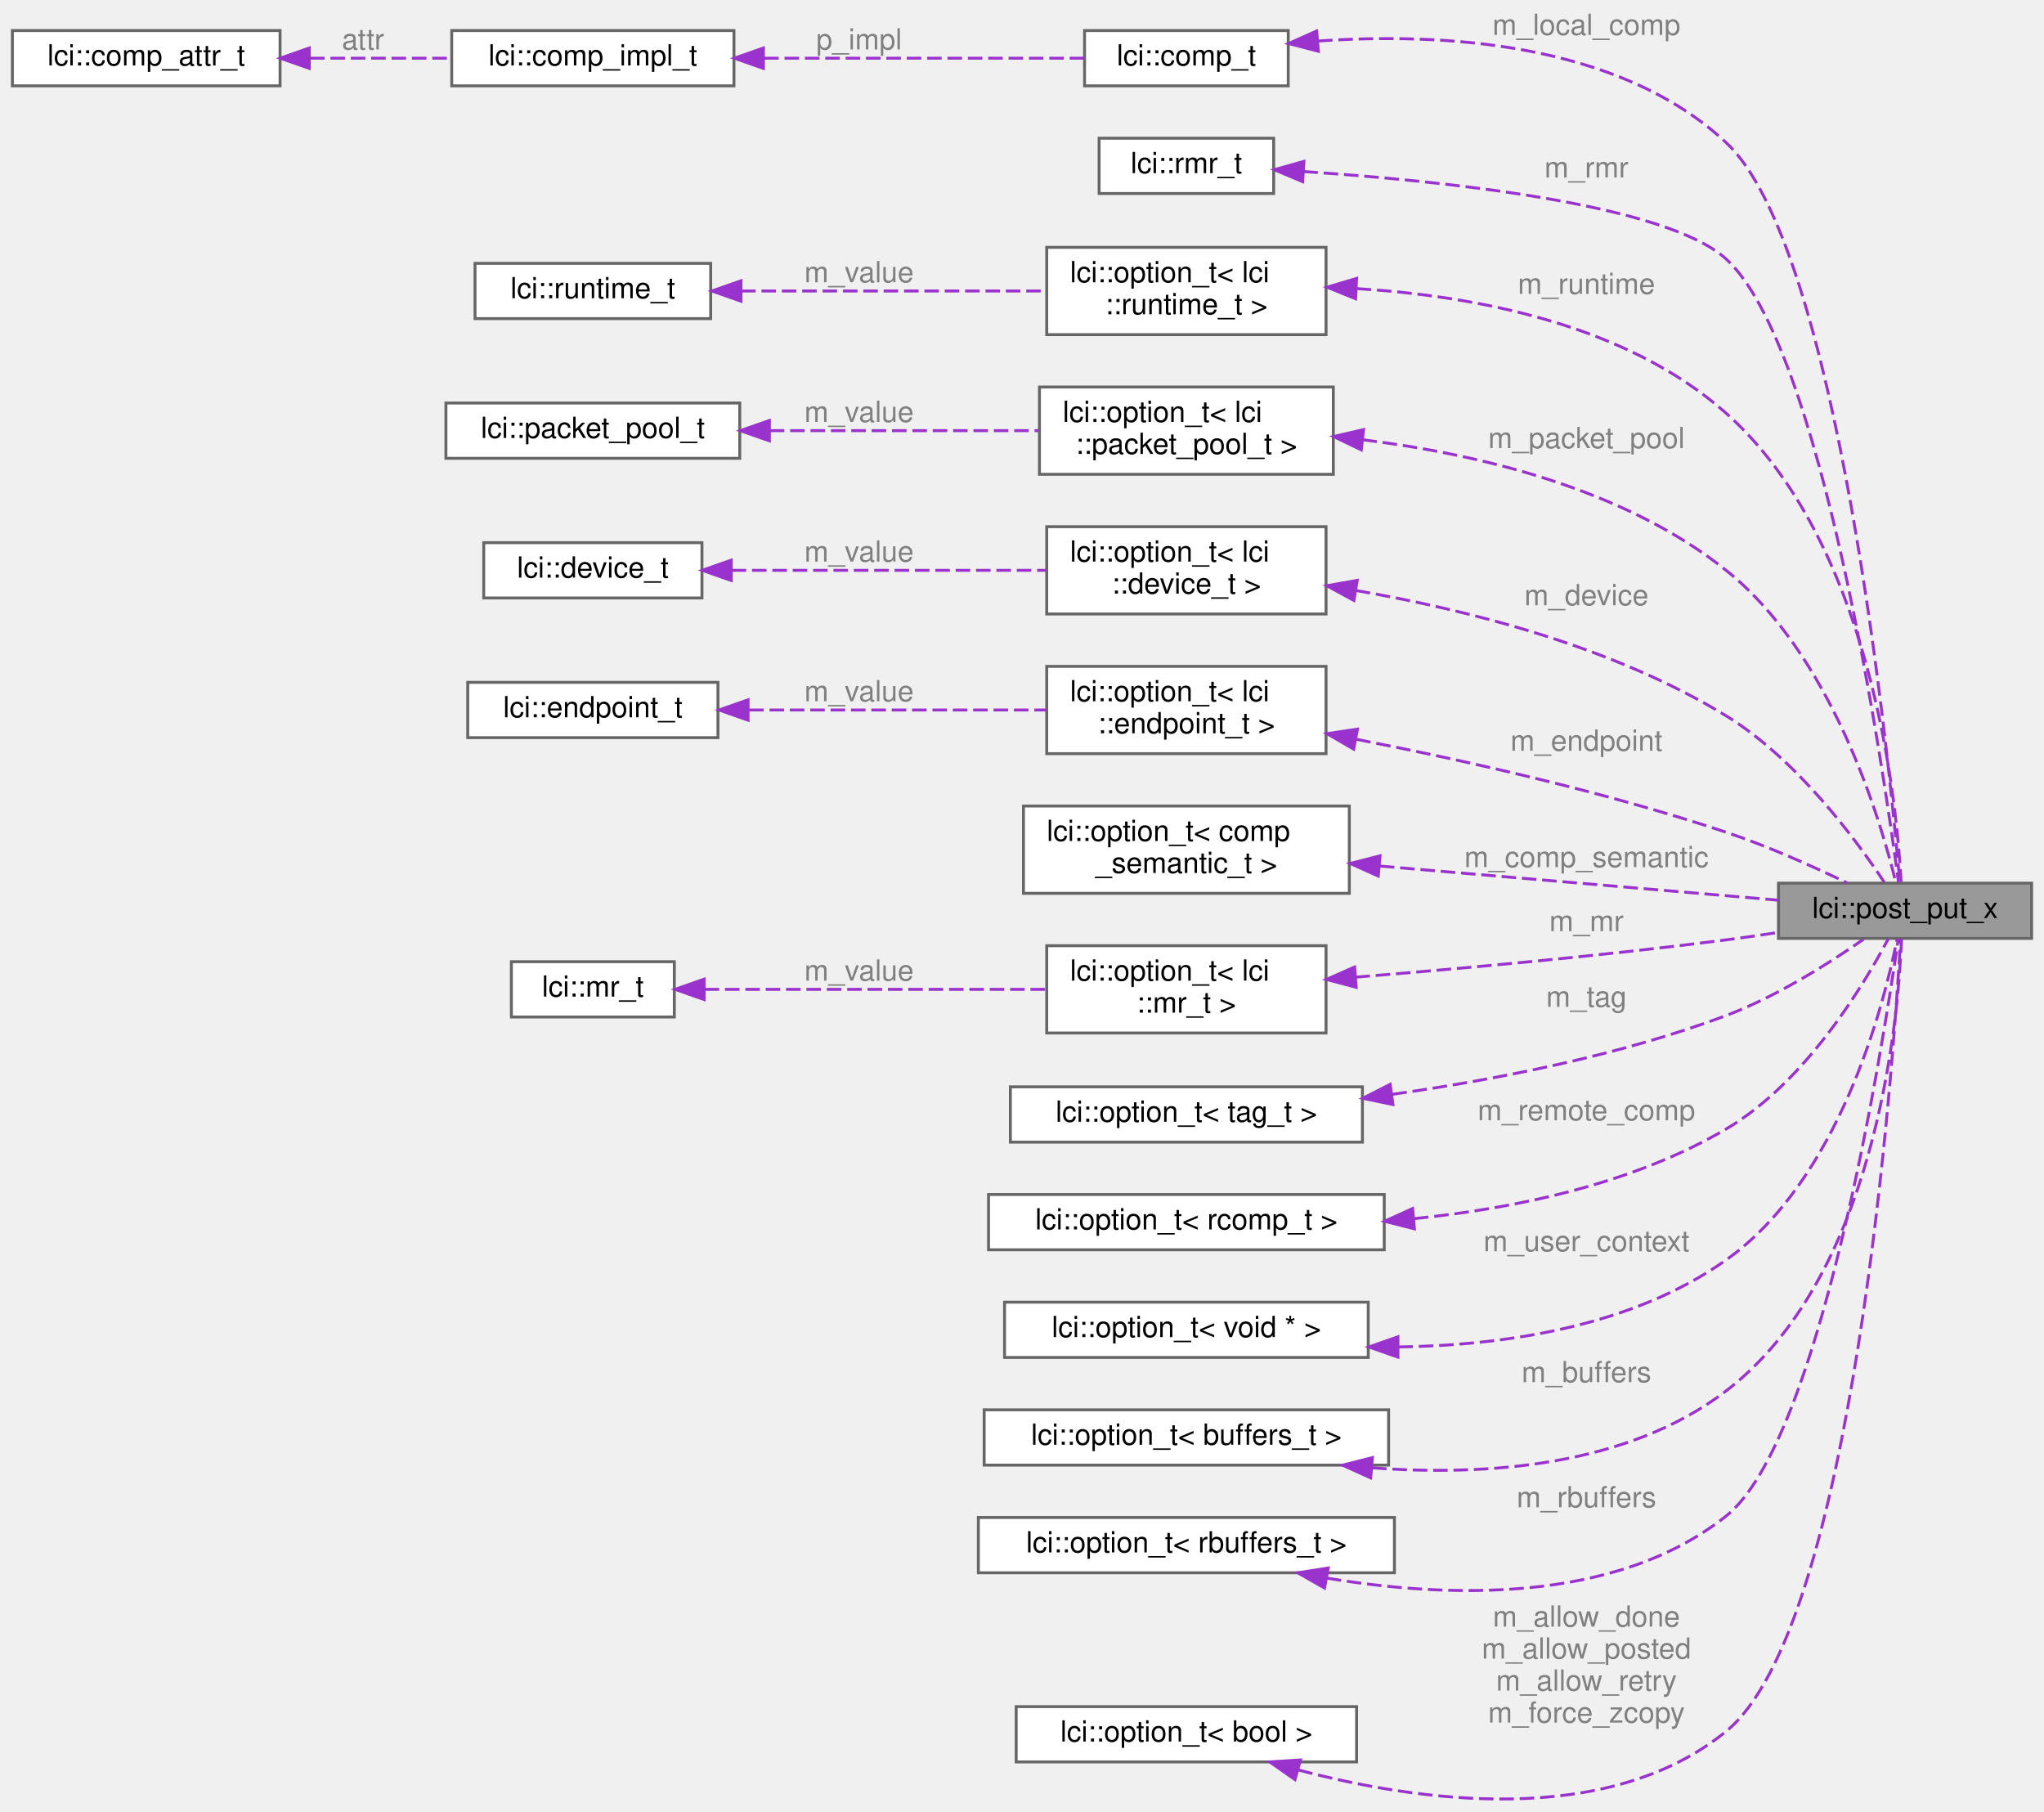
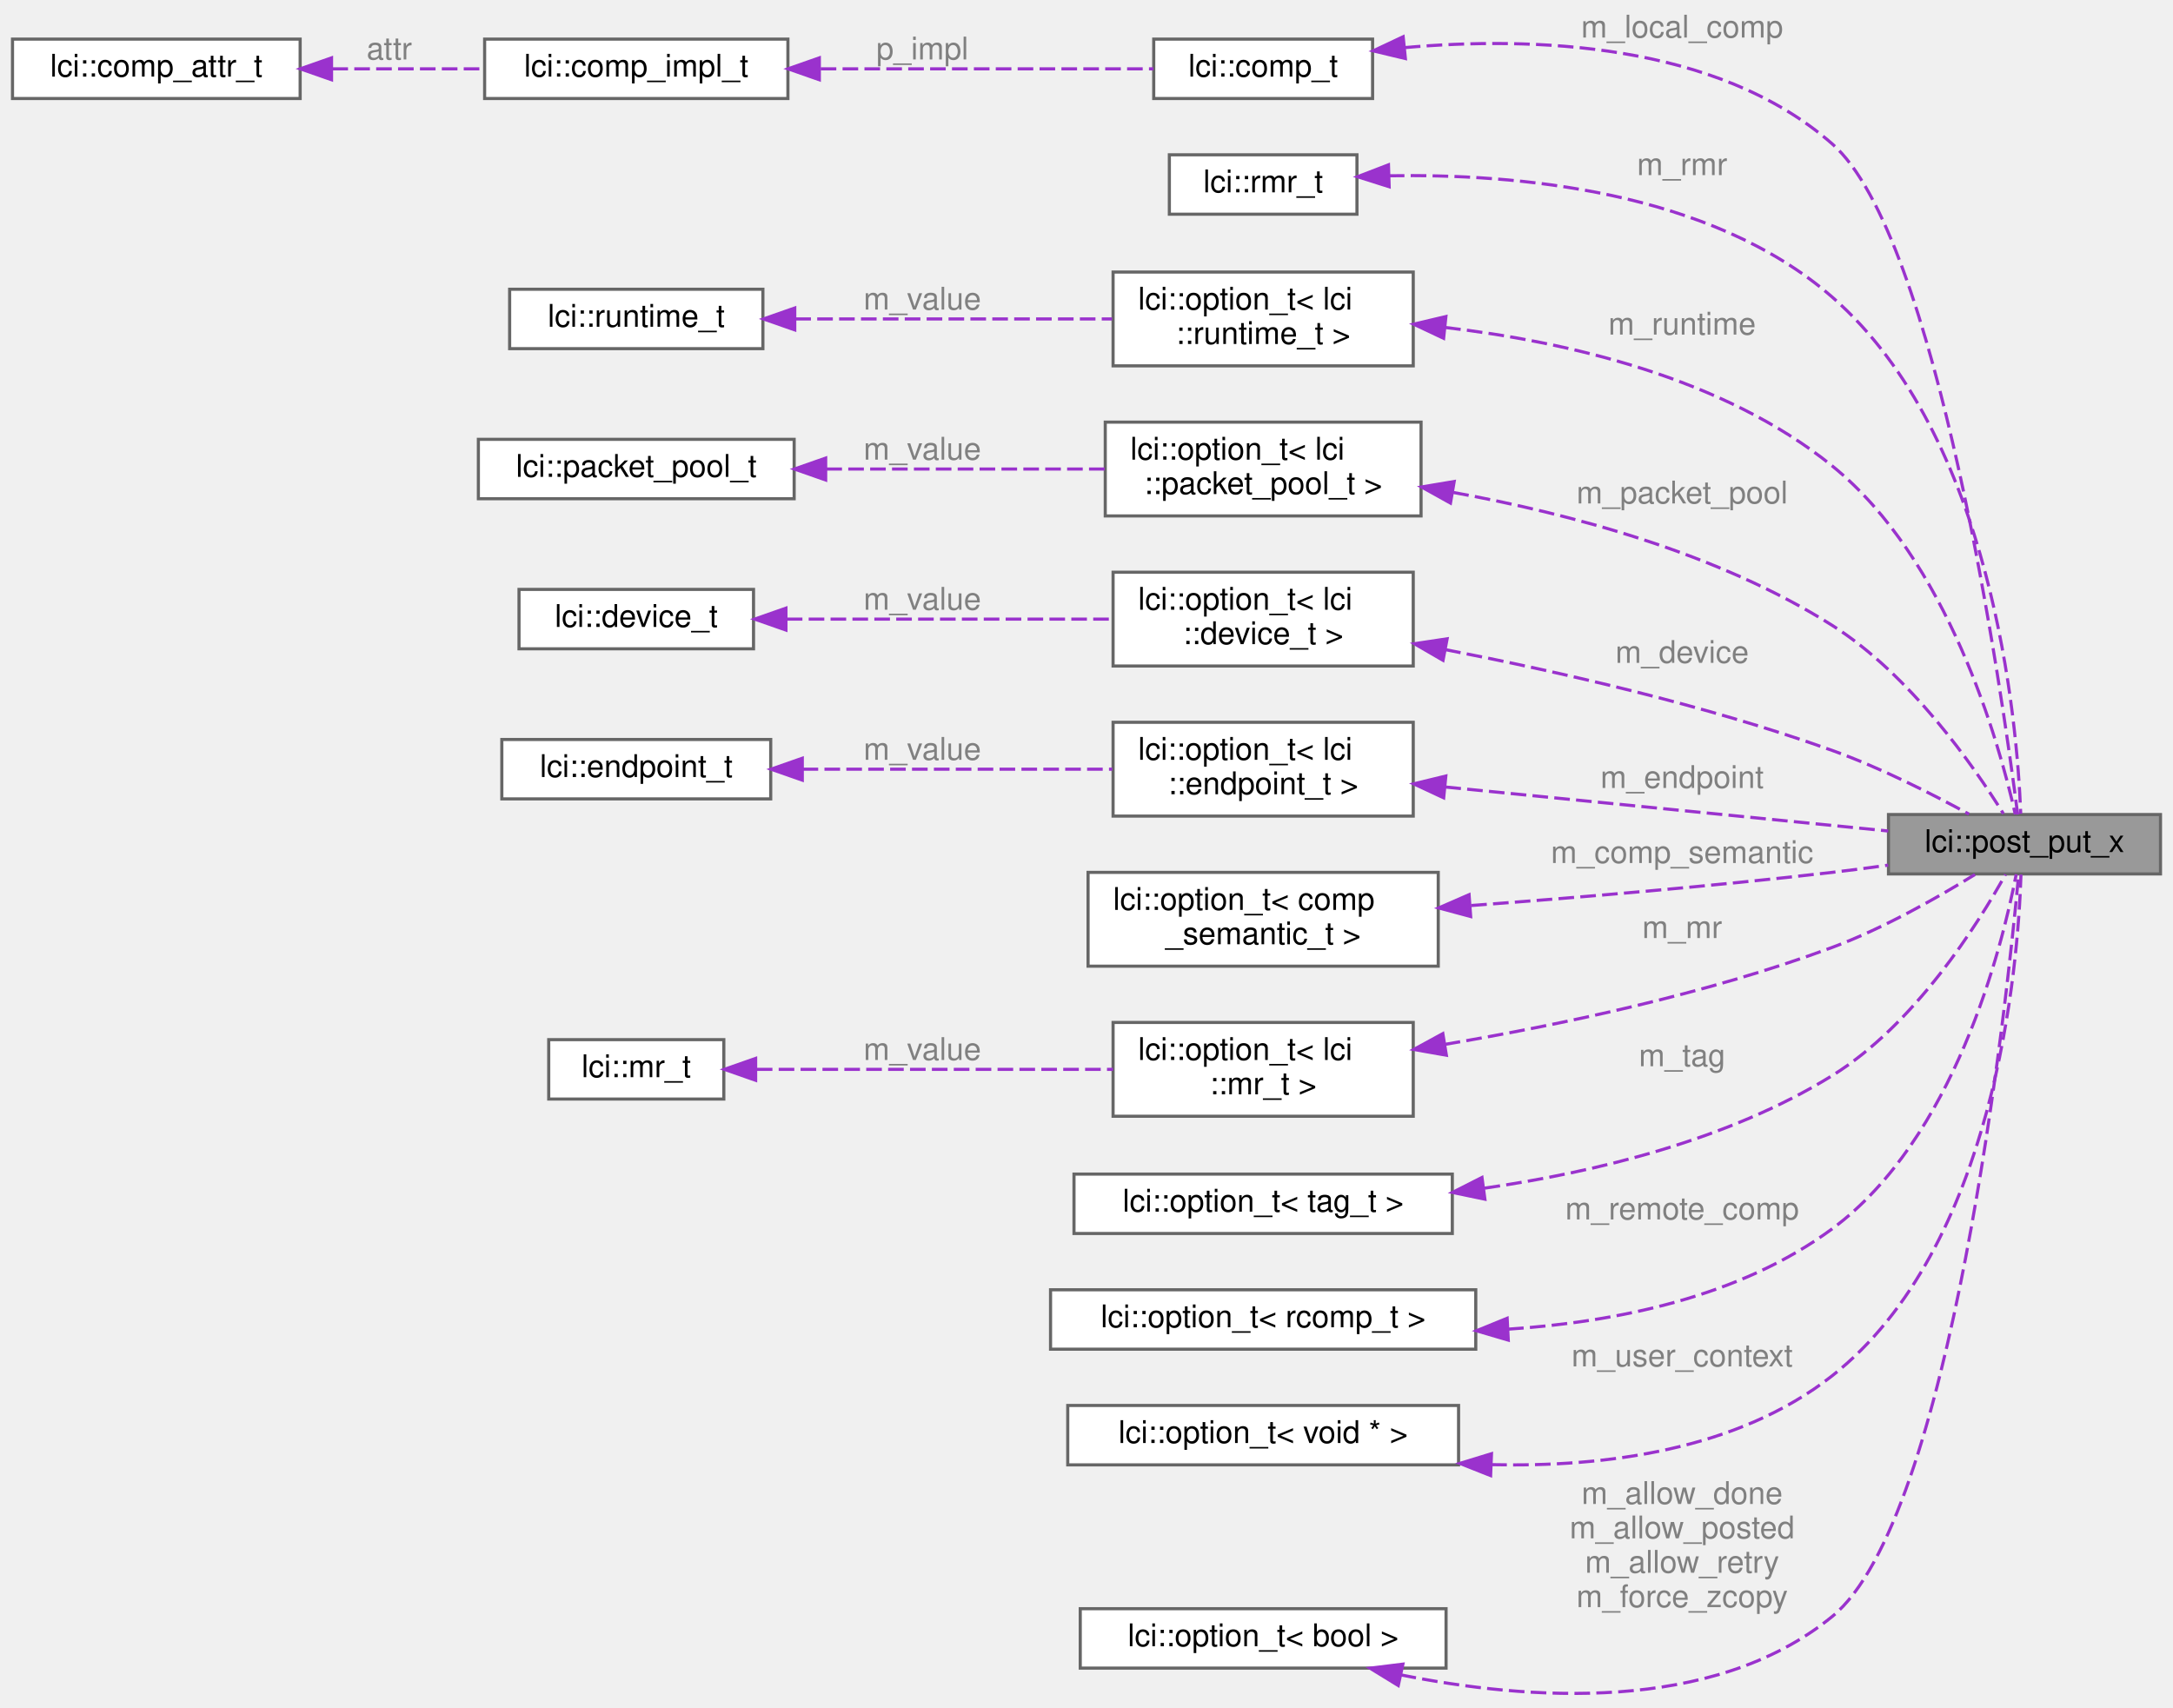
- <svg xmlns="http://www.w3.org/2000/svg" xmlns:xlink="http://www.w3.org/1999/xlink" width="702pt" height="622pt" viewBox="0.00 0.00 702.00 622.46">
-   <g id="graph0" class="graph" transform="scale(1 1) rotate(0) translate(4 618.46)">
+ <svg xmlns="http://www.w3.org/2000/svg" xmlns:xlink="http://www.w3.org/1999/xlink" width="695pt" height="546pt" viewBox="0.00 0.00 695.00 545.98">
+   <g id="graph0" class="graph" transform="scale(1 1) rotate(0) translate(4 541.98)">
    <g id="Node000001" class="node">
      <g id="a_Node000001">
        <a xlink:title="The actual implementation for post_put.">
-           <polygon fill="#999999" stroke="#666666" points="694,-314.96 607,-314.96 607,-295.96 694,-295.96 694,-314.96" />
-           <text text-anchor="middle" x="650.5" y="-302.96" font-family="Helvetica,sans-Serif" font-size="10.00">lci::post_put_x</text>
+           <polygon fill="#999999" stroke="#666666" points="687,-281.48 600,-281.48 600,-262.48 687,-262.48 687,-281.48" />
+           <text text-anchor="middle" x="643.5" y="-269.48" font-family="Helvetica,sans-Serif" font-size="10.00">lci::post_put_x</text>
        </a>
      </g>
    </g>
    <g id="Node000002" class="node">
      <g id="a_Node000002">
        <a xlink:href="../../d1/da7/classlci_1_1comp__t.html" target="_top" xlink:title="The actual implementation for RESOURCE comp.">
-           <polygon fill="white" stroke="#666666" points="438.5,-607.96 368.5,-607.96 368.5,-588.96 438.5,-588.96 438.5,-607.96" />
-           <text text-anchor="middle" x="403.5" y="-595.96" font-family="Helvetica,sans-Serif" font-size="10.00">lci::comp_t</text>
+           <polygon fill="white" stroke="#666666" points="435,-529.48 365,-529.48 365,-510.48 435,-510.48 435,-529.48" />
+           <text text-anchor="middle" x="400" y="-517.48" font-family="Helvetica,sans-Serif" font-size="10.00">lci::comp_t</text>
        </a>
      </g>
    </g>
    <g id="edge1_Node000001_Node000002" class="edge">
      <g id="a_edge1_Node000001_Node000002">
        <a xlink:title=" ">
-           <path fill="none" stroke="#9a32cd" stroke-dasharray="5,2" d="M448.73,-604.35C490.32,-607.25 551.63,-604.33 589,-569.46 627.51,-533.53 644.95,-358.35 648.71,-315.12" />
-           <polygon fill="#9a32cd" stroke="#9a32cd" points="448.86,-600.85 438.6,-603.5 448.28,-607.82 448.86,-600.85" />
-         </a>
-       </g>
-       <text text-anchor="middle" x="541" y="-606.46" font-family="Helvetica,sans-Serif" font-size="10.00" fill="grey"> m_local_comp</text>
+           <path fill="none" stroke="#9a32cd" stroke-dasharray="5,2" d="M445.31,-526.77C485.78,-530.34 544.82,-528.55 582,-495.98 615.56,-466.58 636.34,-320.36 641.33,-281.48" />
+           <polygon fill="#9a32cd" stroke="#9a32cd" points="445.49,-523.27 435.19,-525.73 444.78,-530.24 445.49,-523.27" />
+         </a>
+       </g>
+       <text text-anchor="middle" x="534" y="-529.98" font-family="Helvetica,sans-Serif" font-size="10.00" fill="grey"> m_local_comp</text>
    </g>
    <g id="Node000003" class="node">
      <g id="a_Node000003">
        <a xlink:href="../../d9/d97/classlci_1_1comp__impl__t.html" target="_top" xlink:title="Completion object implementation base type.">
-           <polygon fill="white" stroke="#666666" points="248,-607.96 151,-607.96 151,-588.96 248,-588.96 248,-607.96" />
-           <text text-anchor="middle" x="199.5" y="-595.96" font-family="Helvetica,sans-Serif" font-size="10.00">lci::comp_impl_t</text>
+           <polygon fill="white" stroke="#666666" points="248,-529.48 151,-529.48 151,-510.48 248,-510.48 248,-529.48" />
+           <text text-anchor="middle" x="199.5" y="-517.48" font-family="Helvetica,sans-Serif" font-size="10.00">lci::comp_impl_t</text>
        </a>
      </g>
    </g>
    <g id="edge2_Node000002_Node000003" class="edge">
      <g id="a_edge2_Node000002_Node000003">
        <a xlink:title=" ">
-           <path fill="none" stroke="#9a32cd" stroke-dasharray="5,2" d="M258.38,-598.46C294,-598.46 338.43,-598.46 368.47,-598.46" />
-           <polygon fill="#9a32cd" stroke="#9a32cd" points="258.12,-594.96 248.12,-598.46 258.12,-601.96 258.12,-594.96" />
-         </a>
-       </g>
-       <text text-anchor="middle" x="291" y="-601.46" font-family="Helvetica,sans-Serif" font-size="10.00" fill="grey"> p_impl</text>
+           <path fill="none" stroke="#9a32cd" stroke-dasharray="5,2" d="M258.48,-519.98C293.03,-519.98 335.7,-519.98 364.89,-519.98" />
+           <polygon fill="#9a32cd" stroke="#9a32cd" points="258.05,-516.48 248.05,-519.98 258.05,-523.48 258.05,-516.48" />
+         </a>
+       </g>
+       <text text-anchor="middle" x="291" y="-522.98" font-family="Helvetica,sans-Serif" font-size="10.00" fill="grey"> p_impl</text>
    </g>
    <g id="Node000004" class="node">
      <g id="a_Node000004">
        <a xlink:href="../../dc/da6/structlci_1_1comp__attr__t.html" target="_top" xlink:title=" ">
-           <polygon fill="white" stroke="#666666" points="92,-607.96 0,-607.96 0,-588.96 92,-588.96 92,-607.96" />
-           <text text-anchor="middle" x="46" y="-595.96" font-family="Helvetica,sans-Serif" font-size="10.00">lci::comp_attr_t</text>
+           <polygon fill="white" stroke="#666666" points="92,-529.48 0,-529.48 0,-510.48 92,-510.48 92,-529.48" />
+           <text text-anchor="middle" x="46" y="-517.48" font-family="Helvetica,sans-Serif" font-size="10.00">lci::comp_attr_t</text>
        </a>
      </g>
    </g>
    <g id="edge3_Node000003_Node000004" class="edge">
      <g id="a_edge3_Node000003_Node000004">
        <a xlink:title=" ">
-           <path fill="none" stroke="#9a32cd" stroke-dasharray="5,2" d="M102.31,-598.46C118.28,-598.46 135.55,-598.46 151,-598.46" />
-           <polygon fill="#9a32cd" stroke="#9a32cd" points="102.04,-594.96 92.04,-598.46 102.04,-601.96 102.04,-594.96" />
-         </a>
-       </g>
-       <text text-anchor="middle" x="120.5" y="-601.46" font-family="Helvetica,sans-Serif" font-size="10.00" fill="grey"> attr</text>
+           <path fill="none" stroke="#9a32cd" stroke-dasharray="5,2" d="M102.31,-519.98C118.28,-519.98 135.55,-519.98 151,-519.98" />
+           <polygon fill="#9a32cd" stroke="#9a32cd" points="102.04,-516.48 92.04,-519.98 102.04,-523.48 102.04,-516.48" />
+         </a>
+       </g>
+       <text text-anchor="middle" x="120.5" y="-522.98" font-family="Helvetica,sans-Serif" font-size="10.00" fill="grey"> attr</text>
    </g>
    <g id="Node000005" class="node">
      <g id="a_Node000005">
        <a xlink:href="../../da/d8d/structlci_1_1rmr__t.html" target="_top" xlink:title="The type of remote memory region.">
-           <polygon fill="white" stroke="#666666" points="433.5,-570.96 373.5,-570.96 373.5,-551.96 433.5,-551.96 433.5,-570.96" />
-           <text text-anchor="middle" x="403.5" y="-558.96" font-family="Helvetica,sans-Serif" font-size="10.00">lci::rmr_t</text>
+           <polygon fill="white" stroke="#666666" points="430,-492.48 370,-492.48 370,-473.48 430,-473.48 430,-492.48" />
+           <text text-anchor="middle" x="400" y="-480.48" font-family="Helvetica,sans-Serif" font-size="10.00">lci::rmr_t</text>
        </a>
      </g>
    </g>
    <g id="edge4_Node000001_Node000005" class="edge">
      <g id="a_edge4_Node000001_Node000005">
        <a xlink:title=" ">
-           <path fill="none" stroke="#9a32cd" stroke-dasharray="5,2" d="M443.7,-559.51C491.43,-556.34 568.24,-548.39 589,-529.46 621.89,-499.46 643.08,-354.32 648.26,-315.19" />
-           <polygon fill="#9a32cd" stroke="#9a32cd" points="443.46,-556.02 433.7,-560.14 443.9,-563.01 443.46,-556.02" />
-         </a>
-       </g>
-       <text text-anchor="middle" x="541" y="-557.46" font-family="Helvetica,sans-Serif" font-size="10.00" fill="grey"> m_rmr</text>
+           <path fill="none" stroke="#9a32cd" stroke-dasharray="5,2" d="M440.19,-485.77C480.51,-486.47 542.79,-481.17 582,-446.98 633.36,-402.19 641.15,-311.57 642.3,-281.74" />
+           <polygon fill="#9a32cd" stroke="#9a32cd" points="440.3,-482.27 430.19,-485.47 440.08,-489.27 440.3,-482.27" />
+         </a>
+       </g>
+       <text text-anchor="middle" x="534" y="-485.98" font-family="Helvetica,sans-Serif" font-size="10.00" fill="grey"> m_rmr</text>
    </g>
    <g id="Node000006" class="node">
      <g id="a_Node000006">
        <a xlink:href="../../db/d20/structlci_1_1option__t.html" target="_top" xlink:title=" ">
-           <polygon fill="white" stroke="#666666" points="451.5,-533.46 355.5,-533.46 355.5,-503.46 451.5,-503.46 451.5,-533.46" />
-           <text text-anchor="start" x="363.5" y="-521.46" font-family="Helvetica,sans-Serif" font-size="10.00">lci::option_t&lt; lci</text>
-           <text text-anchor="middle" x="403.5" y="-510.46" font-family="Helvetica,sans-Serif" font-size="10.00">::runtime_t &gt;</text>
+           <polygon fill="white" stroke="#666666" points="448,-454.98 352,-454.98 352,-424.98 448,-424.98 448,-454.98" />
+           <text text-anchor="start" x="360" y="-442.98" font-family="Helvetica,sans-Serif" font-size="10.00">lci::option_t&lt; lci</text>
+           <text text-anchor="middle" x="400" y="-431.98" font-family="Helvetica,sans-Serif" font-size="10.00">::runtime_t &gt;</text>
        </a>
      </g>
    </g>
    <g id="edge5_Node000001_Node000006" class="edge">
      <g id="a_edge5_Node000001_Node000006">
        <a xlink:title=" ">
-           <path fill="none" stroke="#9a32cd" stroke-dasharray="5,2" d="M462.01,-519.28C502.13,-516.83 554.46,-507.2 589,-476.46 638.63,-432.28 647.55,-344.76 649.15,-315.36" />
-           <polygon fill="#9a32cd" stroke="#9a32cd" points="461.66,-515.79 451.83,-519.76 461.99,-522.78 461.66,-515.79" />
-         </a>
-       </g>
-       <text text-anchor="middle" x="541" y="-517.46" font-family="Helvetica,sans-Serif" font-size="10.00" fill="grey"> m_runtime</text>
+           <path fill="none" stroke="#9a32cd" stroke-dasharray="5,2" d="M458.21,-437.26C496.86,-432.73 547.02,-421.29 582,-392.98 619.05,-362.98 635.39,-304.47 640.56,-281.53" />
+           <polygon fill="#9a32cd" stroke="#9a32cd" points="457.72,-433.79 448.14,-438.31 458.45,-440.75 457.72,-433.79" />
+         </a>
+       </g>
+       <text text-anchor="middle" x="534" y="-434.98" font-family="Helvetica,sans-Serif" font-size="10.00" fill="grey"> m_runtime</text>
    </g>
    <g id="Node000007" class="node">
      <g id="a_Node000007">
        <a xlink:href="../../dc/d5c/classlci_1_1runtime__t.html" target="_top" xlink:title="The actual implementation for RESOURCE runtime.">
-           <polygon fill="white" stroke="#666666" points="240,-527.96 159,-527.96 159,-508.96 240,-508.96 240,-527.96" />
-           <text text-anchor="middle" x="199.5" y="-515.96" font-family="Helvetica,sans-Serif" font-size="10.00">lci::runtime_t</text>
+           <polygon fill="white" stroke="#666666" points="240,-449.48 159,-449.48 159,-430.48 240,-430.48 240,-449.48" />
+           <text text-anchor="middle" x="199.5" y="-437.48" font-family="Helvetica,sans-Serif" font-size="10.00">lci::runtime_t</text>
        </a>
      </g>
    </g>
    <g id="edge6_Node000006_Node000007" class="edge">
      <g id="a_edge6_Node000006_Node000007">
        <a xlink:title=" ">
-           <path fill="none" stroke="#9a32cd" stroke-dasharray="5,2" d="M250.45,-518.46C282.46,-518.46 323.75,-518.46 355.22,-518.46" />
-           <polygon fill="#9a32cd" stroke="#9a32cd" points="250.41,-514.96 240.41,-518.46 250.41,-521.96 250.41,-514.96" />
-         </a>
-       </g>
-       <text text-anchor="middle" x="291" y="-521.46" font-family="Helvetica,sans-Serif" font-size="10.00" fill="grey"> m_value</text>
+           <path fill="none" stroke="#9a32cd" stroke-dasharray="5,2" d="M250.37,-439.98C281.42,-439.98 321.13,-439.98 351.69,-439.98" />
+           <polygon fill="#9a32cd" stroke="#9a32cd" points="250.19,-436.48 240.19,-439.98 250.19,-443.48 250.19,-436.48" />
+         </a>
+       </g>
+       <text text-anchor="middle" x="291" y="-442.98" font-family="Helvetica,sans-Serif" font-size="10.00" fill="grey"> m_value</text>
    </g>
    <g id="Node000008" class="node">
      <g id="a_Node000008">
        <a xlink:href="../../db/d20/structlci_1_1option__t.html" target="_top" xlink:title=" ">
-           <polygon fill="white" stroke="#666666" points="454,-485.46 353,-485.46 353,-455.46 454,-455.46 454,-485.46" />
-           <text text-anchor="start" x="361" y="-473.46" font-family="Helvetica,sans-Serif" font-size="10.00">lci::option_t&lt; lci</text>
-           <text text-anchor="middle" x="403.5" y="-462.46" font-family="Helvetica,sans-Serif" font-size="10.00">::packet_pool_t &gt;</text>
+           <polygon fill="white" stroke="#666666" points="450.5,-406.98 349.5,-406.98 349.5,-376.98 450.5,-376.98 450.5,-406.98" />
+           <text text-anchor="start" x="357.5" y="-394.98" font-family="Helvetica,sans-Serif" font-size="10.00">lci::option_t&lt; lci</text>
+           <text text-anchor="middle" x="400" y="-383.98" font-family="Helvetica,sans-Serif" font-size="10.00">::packet_pool_t &gt;</text>
        </a>
      </g>
    </g>
    <g id="edge7_Node000001_Node000008" class="edge">
      <g id="a_edge7_Node000001_Node000008">
        <a xlink:title=" ">
-           <path fill="none" stroke="#9a32cd" stroke-dasharray="5,2" d="M464.01,-467.34C503.17,-462.53 553.56,-450.77 589,-422.46 625.09,-393.63 641.89,-337.45 647.38,-315.03" />
-           <polygon fill="#9a32cd" stroke="#9a32cd" points="463.61,-463.86 454.06,-468.44 464.38,-470.82 463.61,-463.86" />
-         </a>
-       </g>
-       <text text-anchor="middle" x="541" y="-464.46" font-family="Helvetica,sans-Serif" font-size="10.00" fill="grey"> m_packet_pool</text>
+           <path fill="none" stroke="#9a32cd" stroke-dasharray="5,2" d="M460.82,-384.49C497.93,-377.74 545.35,-365.15 582,-341.98 606.98,-326.18 627.31,-296.93 636.76,-281.73" />
+           <polygon fill="#9a32cd" stroke="#9a32cd" points="459.91,-381.09 450.65,-386.24 461.1,-387.99 459.91,-381.09" />
+         </a>
+       </g>
+       <text text-anchor="middle" x="534" y="-380.98" font-family="Helvetica,sans-Serif" font-size="10.00" fill="grey"> m_packet_pool</text>
    </g>
    <g id="Node000009" class="node">
      <g id="a_Node000009">
        <a xlink:href="../../db/dec/classlci_1_1packet__pool__t.html" target="_top" xlink:title="The actual implementation for RESOURCE packet_pool.">
-           <polygon fill="white" stroke="#666666" points="250,-479.96 149,-479.96 149,-460.96 250,-460.96 250,-479.96" />
-           <text text-anchor="middle" x="199.5" y="-467.96" font-family="Helvetica,sans-Serif" font-size="10.00">lci::packet_pool_t</text>
+           <polygon fill="white" stroke="#666666" points="250,-401.48 149,-401.48 149,-382.48 250,-382.48 250,-401.48" />
+           <text text-anchor="middle" x="199.5" y="-389.48" font-family="Helvetica,sans-Serif" font-size="10.00">lci::packet_pool_t</text>
        </a>
      </g>
    </g>
    <g id="edge8_Node000008_Node000009" class="edge">
      <g id="a_edge8_Node000008_Node000009">
        <a xlink:title=" ">
-           <path fill="none" stroke="#9a32cd" stroke-dasharray="5,2" d="M260.32,-470.46C289.72,-470.46 324.74,-470.46 352.67,-470.46" />
-           <polygon fill="#9a32cd" stroke="#9a32cd" points="260.17,-466.96 250.17,-470.46 260.17,-473.96 260.17,-466.96" />
-         </a>
-       </g>
-       <text text-anchor="middle" x="291" y="-473.46" font-family="Helvetica,sans-Serif" font-size="10.00" fill="grey"> m_value</text>
+           <path fill="none" stroke="#9a32cd" stroke-dasharray="5,2" d="M260.3,-391.98C288.75,-391.98 322.36,-391.98 349.37,-391.98" />
+           <polygon fill="#9a32cd" stroke="#9a32cd" points="260.08,-388.48 250.08,-391.98 260.08,-395.48 260.08,-388.48" />
+         </a>
+       </g>
+       <text text-anchor="middle" x="291" y="-394.98" font-family="Helvetica,sans-Serif" font-size="10.00" fill="grey"> m_value</text>
    </g>
    <g id="Node000010" class="node">
      <g id="a_Node000010">
        <a xlink:href="../../db/d20/structlci_1_1option__t.html" target="_top" xlink:title=" ">
-           <polygon fill="white" stroke="#666666" points="451.5,-437.46 355.5,-437.46 355.5,-407.46 451.5,-407.46 451.5,-437.46" />
-           <text text-anchor="start" x="363.5" y="-425.46" font-family="Helvetica,sans-Serif" font-size="10.00">lci::option_t&lt; lci</text>
-           <text text-anchor="middle" x="403.5" y="-414.46" font-family="Helvetica,sans-Serif" font-size="10.00">::device_t &gt;</text>
+           <polygon fill="white" stroke="#666666" points="448,-358.98 352,-358.98 352,-328.98 448,-328.98 448,-358.98" />
+           <text text-anchor="start" x="360" y="-346.98" font-family="Helvetica,sans-Serif" font-size="10.00">lci::option_t&lt; lci</text>
+           <text text-anchor="middle" x="400" y="-335.98" font-family="Helvetica,sans-Serif" font-size="10.00">::device_t &gt;</text>
        </a>
      </g>
    </g>
    <g id="edge9_Node000001_Node000010" class="edge">
      <g id="a_edge9_Node000001_Node000010">
        <a xlink:title=" ">
-           <path fill="none" stroke="#9a32cd" stroke-dasharray="5,2" d="M461.72,-415.54C499.96,-408.93 550.18,-396.28 589,-372.46 613.31,-357.54 633.63,-329.97 643.35,-315.28" />
-           <polygon fill="#9a32cd" stroke="#9a32cd" points="461.07,-412.1 451.77,-417.17 462.21,-419.01 461.07,-412.1" />
-         </a>
-       </g>
-       <text text-anchor="middle" x="541" y="-410.46" font-family="Helvetica,sans-Serif" font-size="10.00" fill="grey"> m_device</text>
+           <path fill="none" stroke="#9a32cd" stroke-dasharray="5,2" d="M458.23,-334.23C494.34,-327.22 541.61,-316.45 582,-301.98 597.34,-296.48 613.86,-288.11 625.75,-281.6" />
+           <polygon fill="#9a32cd" stroke="#9a32cd" points="457.53,-330.8 448.36,-336.11 458.84,-337.68 457.53,-330.8" />
+         </a>
+       </g>
+       <text text-anchor="middle" x="534" y="-329.98" font-family="Helvetica,sans-Serif" font-size="10.00" fill="grey"> m_device</text>
    </g>
    <g id="Node000011" class="node">
      <g id="a_Node000011">
        <a xlink:href="../../d6/d66/classlci_1_1device__t.html" target="_top" xlink:title="The actual implementation for RESOURCE device.">
-           <polygon fill="white" stroke="#666666" points="237,-431.96 162,-431.96 162,-412.96 237,-412.96 237,-431.96" />
-           <text text-anchor="middle" x="199.5" y="-419.96" font-family="Helvetica,sans-Serif" font-size="10.00">lci::device_t</text>
+           <polygon fill="white" stroke="#666666" points="237,-353.48 162,-353.48 162,-334.48 237,-334.48 237,-353.48" />
+           <text text-anchor="middle" x="199.5" y="-341.48" font-family="Helvetica,sans-Serif" font-size="10.00">lci::device_t</text>
        </a>
      </g>
    </g>
    <g id="edge10_Node000010_Node000011" class="edge">
      <g id="a_edge10_Node000010_Node000011">
        <a xlink:title=" ">
-           <path fill="none" stroke="#9a32cd" stroke-dasharray="5,2" d="M247.2,-422.46C279.6,-422.46 322.6,-422.46 355.14,-422.46" />
-           <polygon fill="#9a32cd" stroke="#9a32cd" points="247.08,-418.96 237.08,-422.46 247.08,-425.96 247.08,-418.96" />
-         </a>
-       </g>
-       <text text-anchor="middle" x="291" y="-425.46" font-family="Helvetica,sans-Serif" font-size="10.00" fill="grey"> m_value</text>
+           <path fill="none" stroke="#9a32cd" stroke-dasharray="5,2" d="M247.64,-343.98C279.1,-343.98 320.32,-343.98 351.8,-343.98" />
+           <polygon fill="#9a32cd" stroke="#9a32cd" points="247.37,-340.48 237.37,-343.98 247.37,-347.48 247.37,-340.48" />
+         </a>
+       </g>
+       <text text-anchor="middle" x="291" y="-346.98" font-family="Helvetica,sans-Serif" font-size="10.00" fill="grey"> m_value</text>
    </g>
    <g id="Node000012" class="node">
      <g id="a_Node000012">
        <a xlink:href="../../db/d20/structlci_1_1option__t.html" target="_top" xlink:title=" ">
-           <polygon fill="white" stroke="#666666" points="451.5,-389.46 355.5,-389.46 355.5,-359.46 451.5,-359.46 451.5,-389.46" />
-           <text text-anchor="start" x="363.5" y="-377.46" font-family="Helvetica,sans-Serif" font-size="10.00">lci::option_t&lt; lci</text>
-           <text text-anchor="middle" x="403.5" y="-366.46" font-family="Helvetica,sans-Serif" font-size="10.00">::endpoint_t &gt;</text>
+           <polygon fill="white" stroke="#666666" points="448,-310.98 352,-310.98 352,-280.98 448,-280.98 448,-310.98" />
+           <text text-anchor="start" x="360" y="-298.98" font-family="Helvetica,sans-Serif" font-size="10.00">lci::option_t&lt; lci</text>
+           <text text-anchor="middle" x="400" y="-287.98" font-family="Helvetica,sans-Serif" font-size="10.00">::endpoint_t &gt;</text>
        </a>
      </g>
    </g>
    <g id="edge11_Node000001_Node000012" class="edge">
      <g id="a_edge11_Node000001_Node000012">
        <a xlink:title=" ">
-           <path fill="none" stroke="#9a32cd" stroke-dasharray="5,2" d="M461.89,-364.4C498.71,-357.22 547.27,-346.37 589,-332.46 603.29,-327.69 618.8,-320.73 630.54,-315.07" />
-           <polygon fill="#9a32cd" stroke="#9a32cd" points="460.99,-361.01 451.83,-366.33 462.31,-367.89 460.99,-361.01" />
-         </a>
-       </g>
-       <text text-anchor="middle" x="541" y="-360.46" font-family="Helvetica,sans-Serif" font-size="10.00" fill="grey"> m_endpoint</text>
+           <path fill="none" stroke="#9a32cd" stroke-dasharray="5,2" d="M458.28,-290.28C501.75,-285.96 560.57,-280.12 599.93,-276.21" />
+           <polygon fill="#9a32cd" stroke="#9a32cd" points="457.74,-286.82 448.14,-291.29 458.43,-293.79 457.74,-286.82" />
+         </a>
+       </g>
+       <text text-anchor="middle" x="534" y="-289.98" font-family="Helvetica,sans-Serif" font-size="10.00" fill="grey"> m_endpoint</text>
    </g>
    <g id="Node000013" class="node">
      <g id="a_Node000013">
        <a xlink:href="../../de/d1b/classlci_1_1endpoint__t.html" target="_top" xlink:title="The actual implementation for RESOURCE endpoint.">
-           <polygon fill="white" stroke="#666666" points="242.5,-383.96 156.5,-383.96 156.5,-364.96 242.5,-364.96 242.5,-383.96" />
-           <text text-anchor="middle" x="199.5" y="-371.96" font-family="Helvetica,sans-Serif" font-size="10.00">lci::endpoint_t</text>
+           <polygon fill="white" stroke="#666666" points="242.5,-305.48 156.5,-305.48 156.5,-286.48 242.5,-286.48 242.5,-305.48" />
+           <text text-anchor="middle" x="199.5" y="-293.48" font-family="Helvetica,sans-Serif" font-size="10.00">lci::endpoint_t</text>
        </a>
      </g>
    </g>
    <g id="edge12_Node000012_Node000013" class="edge">
      <g id="a_edge12_Node000012_Node000013">
        <a xlink:title=" ">
-           <path fill="none" stroke="#9a32cd" stroke-dasharray="5,2" d="M253.22,-374.46C284.83,-374.46 324.69,-374.46 355.26,-374.46" />
-           <polygon fill="#9a32cd" stroke="#9a32cd" points="252.85,-370.96 242.85,-374.46 252.85,-377.96 252.85,-370.96" />
-         </a>
-       </g>
-       <text text-anchor="middle" x="291" y="-377.46" font-family="Helvetica,sans-Serif" font-size="10.00" fill="grey"> m_value</text>
+           <path fill="none" stroke="#9a32cd" stroke-dasharray="5,2" d="M252.69,-295.98C283.4,-295.98 321.93,-295.98 351.75,-295.98" />
+           <polygon fill="#9a32cd" stroke="#9a32cd" points="252.6,-292.48 242.6,-295.98 252.6,-299.48 252.6,-292.48" />
+         </a>
+       </g>
+       <text text-anchor="middle" x="291" y="-298.98" font-family="Helvetica,sans-Serif" font-size="10.00" fill="grey"> m_value</text>
    </g>
    <g id="Node000014" class="node">
      <g id="a_Node000014">
        <a xlink:href="../../db/d20/structlci_1_1option__t.html" target="_top" xlink:title=" ">
-           <polygon fill="white" stroke="#666666" points="459.5,-341.46 347.5,-341.46 347.5,-311.46 459.5,-311.46 459.5,-341.46" />
-           <text text-anchor="start" x="355.5" y="-329.46" font-family="Helvetica,sans-Serif" font-size="10.00">lci::option_t&lt; comp</text>
-           <text text-anchor="middle" x="403.5" y="-318.46" font-family="Helvetica,sans-Serif" font-size="10.00">_semantic_t &gt;</text>
+           <polygon fill="white" stroke="#666666" points="456,-262.98 344,-262.98 344,-232.98 456,-232.98 456,-262.98" />
+           <text text-anchor="start" x="352" y="-250.98" font-family="Helvetica,sans-Serif" font-size="10.00">lci::option_t&lt; comp</text>
+           <text text-anchor="middle" x="400" y="-239.98" font-family="Helvetica,sans-Serif" font-size="10.00">_semantic_t &gt;</text>
        </a>
      </g>
    </g>
    <g id="edge13_Node000001_Node000014" class="edge">
      <g id="a_edge13_Node000001_Node000014">
        <a xlink:title=" ">
-           <path fill="none" stroke="#9a32cd" stroke-dasharray="5,2" d="M469.99,-320.84C513.45,-317.12 569.23,-312.34 606.99,-309.1" />
-           <polygon fill="#9a32cd" stroke="#9a32cd" points="469.45,-317.38 459.79,-321.72 470.05,-324.35 469.45,-317.38" />
-         </a>
-       </g>
-       <text text-anchor="middle" x="541" y="-320.46" font-family="Helvetica,sans-Serif" font-size="10.00" fill="grey"> m_comp_semantic</text>
+           <path fill="none" stroke="#9a32cd" stroke-dasharray="5,2" d="M466.54,-252.38C500.97,-254.95 543.82,-258.56 582,-262.98 587.8,-263.65 593.9,-264.45 599.91,-265.29" />
+           <polygon fill="#9a32cd" stroke="#9a32cd" points="466.37,-248.86 456.14,-251.61 465.86,-255.84 466.37,-248.86" />
+         </a>
+       </g>
+       <text text-anchor="middle" x="534" y="-265.98" font-family="Helvetica,sans-Serif" font-size="10.00" fill="grey"> m_comp_semantic</text>
    </g>
    <g id="Node000015" class="node">
      <g id="a_Node000015">
        <a xlink:href="../../db/d20/structlci_1_1option__t.html" target="_top" xlink:title=" ">
-           <polygon fill="white" stroke="#666666" points="451.5,-293.46 355.5,-293.46 355.5,-263.46 451.5,-263.46 451.5,-293.46" />
-           <text text-anchor="start" x="363.5" y="-281.46" font-family="Helvetica,sans-Serif" font-size="10.00">lci::option_t&lt; lci</text>
-           <text text-anchor="middle" x="403.5" y="-270.46" font-family="Helvetica,sans-Serif" font-size="10.00">::mr_t &gt;</text>
+           <polygon fill="white" stroke="#666666" points="448,-214.98 352,-214.98 352,-184.98 448,-184.98 448,-214.98" />
+           <text text-anchor="start" x="360" y="-202.98" font-family="Helvetica,sans-Serif" font-size="10.00">lci::option_t&lt; lci</text>
+           <text text-anchor="middle" x="400" y="-191.98" font-family="Helvetica,sans-Serif" font-size="10.00">::mr_t &gt;</text>
        </a>
      </g>
    </g>
    <g id="edge14_Node000001_Node000015" class="edge">
      <g id="a_edge14_Node000001_Node000015">
        <a xlink:title=" ">
-           <path fill="none" stroke="#9a32cd" stroke-dasharray="5,2" d="M461.59,-282.65C498.1,-285.6 546.42,-289.98 589,-295.46 594.81,-296.2 600.91,-297.09 606.92,-298.02" />
-           <polygon fill="#9a32cd" stroke="#9a32cd" points="461.86,-279.16 451.62,-281.86 461.31,-286.14 461.86,-279.16" />
-         </a>
-       </g>
-       <text text-anchor="middle" x="541" y="-298.46" font-family="Helvetica,sans-Serif" font-size="10.00" fill="grey"> m_mr</text>
+           <path fill="none" stroke="#9a32cd" stroke-dasharray="5,2" d="M458.08,-207.96C494.31,-214.07 541.79,-224.03 582,-238.98 598.37,-245.06 615.75,-254.94 627.66,-262.3" />
+           <polygon fill="#9a32cd" stroke="#9a32cd" points="458.6,-204.5 448.17,-206.34 457.47,-211.41 458.6,-204.5" />
+         </a>
+       </g>
+       <text text-anchor="middle" x="534" y="-241.98" font-family="Helvetica,sans-Serif" font-size="10.00" fill="grey"> m_mr</text>
    </g>
    <g id="Node000016" class="node">
      <g id="a_Node000016">
        <a xlink:href="../../d7/d1a/classlci_1_1mr__t.html" target="_top" xlink:title="The actual implementation for RESOURCE mr.">
-           <polygon fill="white" stroke="#666666" points="227.5,-287.96 171.5,-287.96 171.5,-268.96 227.5,-268.96 227.5,-287.96" />
-           <text text-anchor="middle" x="199.5" y="-275.96" font-family="Helvetica,sans-Serif" font-size="10.00">lci::mr_t</text>
+           <polygon fill="white" stroke="#666666" points="227.5,-209.48 171.5,-209.48 171.5,-190.48 227.5,-190.48 227.5,-209.48" />
+           <text text-anchor="middle" x="199.5" y="-197.48" font-family="Helvetica,sans-Serif" font-size="10.00">lci::mr_t</text>
        </a>
      </g>
    </g>
    <g id="edge15_Node000015_Node000016" class="edge">
      <g id="a_edge15_Node000015_Node000016">
        <a xlink:title=" ">
-           <path fill="none" stroke="#9a32cd" stroke-dasharray="5,2" d="M237.91,-278.46C271.01,-278.46 319.46,-278.46 355.23,-278.46" />
-           <polygon fill="#9a32cd" stroke="#9a32cd" points="237.74,-274.96 227.74,-278.46 237.74,-281.96 237.74,-274.96" />
-         </a>
-       </g>
-       <text text-anchor="middle" x="291" y="-281.46" font-family="Helvetica,sans-Serif" font-size="10.00" fill="grey"> m_value</text>
+           <path fill="none" stroke="#9a32cd" stroke-dasharray="5,2" d="M238.05,-199.98C270.38,-199.98 317.17,-199.98 351.98,-199.98" />
+           <polygon fill="#9a32cd" stroke="#9a32cd" points="237.68,-196.48 227.68,-199.98 237.68,-203.48 237.68,-196.48" />
+         </a>
+       </g>
+       <text text-anchor="middle" x="291" y="-202.98" font-family="Helvetica,sans-Serif" font-size="10.00" fill="grey"> m_value</text>
    </g>
    <g id="Node000017" class="node">
      <g id="a_Node000017">
        <a xlink:href="../../db/d20/structlci_1_1option__t.html" target="_top" xlink:title=" ">
-           <polygon fill="white" stroke="#666666" points="464,-244.96 343,-244.96 343,-225.96 464,-225.96 464,-244.96" />
-           <text text-anchor="middle" x="403.5" y="-232.96" font-family="Helvetica,sans-Serif" font-size="10.00">lci::option_t&lt; tag_t &gt;</text>
+           <polygon fill="white" stroke="#666666" points="460.5,-166.48 339.5,-166.48 339.5,-147.48 460.5,-147.48 460.5,-166.48" />
+           <text text-anchor="middle" x="400" y="-154.48" font-family="Helvetica,sans-Serif" font-size="10.00">lci::option_t&lt; tag_t &gt;</text>
        </a>
      </g>
    </g>
    <g id="edge16_Node000001_Node000017" class="edge">
      <g id="a_edge16_Node000001_Node000017">
        <a xlink:title=" ">
-           <path fill="none" stroke="#9a32cd" stroke-dasharray="5,2" d="M474.29,-242.39C509.49,-247.36 552.37,-255.69 589,-269.46 606.39,-275.99 624.46,-287.46 636.27,-295.7" />
-           <polygon fill="#9a32cd" stroke="#9a32cd" points="474.48,-238.88 464.1,-241.02 473.54,-245.82 474.48,-238.88" />
-         </a>
-       </g>
-       <text text-anchor="middle" x="541" y="-272.46" font-family="Helvetica,sans-Serif" font-size="10.00" fill="grey"> m_tag</text>
+           <path fill="none" stroke="#9a32cd" stroke-dasharray="5,2" d="M470.82,-161.98C506.24,-167.1 548.71,-177.38 582,-197.98 608.39,-214.3 628.51,-246.26 637.43,-262.31" />
+           <polygon fill="#9a32cd" stroke="#9a32cd" points="470.92,-158.46 460.54,-160.61 469.99,-165.4 470.92,-158.46" />
+         </a>
+       </g>
+       <text text-anchor="middle" x="534" y="-200.98" font-family="Helvetica,sans-Serif" font-size="10.00" fill="grey"> m_tag</text>
    </g>
    <g id="Node000018" class="node">
      <g id="a_Node000018">
        <a xlink:href="../../db/d20/structlci_1_1option__t.html" target="_top" xlink:title=" ">
-           <polygon fill="white" stroke="#666666" points="471.5,-207.96 335.5,-207.96 335.5,-188.96 471.5,-188.96 471.5,-207.96" />
-           <text text-anchor="middle" x="403.5" y="-195.96" font-family="Helvetica,sans-Serif" font-size="10.00">lci::option_t&lt; rcomp_t &gt;</text>
+           <polygon fill="white" stroke="#666666" points="468,-129.48 332,-129.48 332,-110.48 468,-110.48 468,-129.48" />
+           <text text-anchor="middle" x="400" y="-117.48" font-family="Helvetica,sans-Serif" font-size="10.00">lci::option_t&lt; rcomp_t &gt;</text>
        </a>
      </g>
    </g>
    <g id="edge17_Node000001_Node000018" class="edge">
      <g id="a_edge17_Node000001_Node000018">
        <a xlink:title=" ">
-           <path fill="none" stroke="#9a32cd" stroke-dasharray="5,2" d="M481.72,-199.66C516.5,-203.16 556.87,-211.55 589,-230.46 616.11,-246.41 636.03,-279.38 644.7,-295.77" />
-           <polygon fill="#9a32cd" stroke="#9a32cd" points="481.87,-196.16 471.6,-198.76 481.25,-203.13 481.87,-196.16" />
-         </a>
-       </g>
-       <text text-anchor="middle" x="541" y="-233.46" font-family="Helvetica,sans-Serif" font-size="10.00" fill="grey"> m_remote_comp</text>
+           <path fill="none" stroke="#9a32cd" stroke-dasharray="5,2" d="M478.33,-116.88C512.96,-119.15 552.53,-127.2 582,-148.98 621.05,-177.82 636.28,-238.8 640.86,-262.38" />
+           <polygon fill="#9a32cd" stroke="#9a32cd" points="478.4,-113.38 468.23,-116.37 478.04,-120.37 478.4,-113.38" />
+         </a>
+       </g>
+       <text text-anchor="middle" x="534" y="-151.98" font-family="Helvetica,sans-Serif" font-size="10.00" fill="grey"> m_remote_comp</text>
    </g>
    <g id="Node000019" class="node">
      <g id="a_Node000019">
        <a xlink:href="../../db/d20/structlci_1_1option__t.html" target="_top" xlink:title=" ">
-           <polygon fill="white" stroke="#666666" points="466,-170.96 341,-170.96 341,-151.96 466,-151.96 466,-170.96" />
-           <text text-anchor="middle" x="403.5" y="-158.96" font-family="Helvetica,sans-Serif" font-size="10.00">lci::option_t&lt; void * &gt;</text>
+           <polygon fill="white" stroke="#666666" points="462.5,-92.48 337.5,-92.48 337.5,-73.48 462.5,-73.48 462.5,-92.48" />
+           <text text-anchor="middle" x="400" y="-80.48" font-family="Helvetica,sans-Serif" font-size="10.00">lci::option_t&lt; void * &gt;</text>
        </a>
      </g>
    </g>
    <g id="edge18_Node000001_Node000019" class="edge">
      <g id="a_edge18_Node000001_Node000019">
        <a xlink:title=" ">
-           <path fill="none" stroke="#9a32cd" stroke-dasharray="5,2" d="M476.37,-155.56C513.1,-156.1 556.72,-162.58 589,-185.46 627.64,-212.85 643.04,-272.25 647.76,-295.68" />
-           <polygon fill="#9a32cd" stroke="#9a32cd" points="476.21,-152.06 466.21,-155.56 476.21,-159.06 476.21,-152.06" />
-         </a>
-       </g>
-       <text text-anchor="middle" x="541" y="-188.46" font-family="Helvetica,sans-Serif" font-size="10.00" fill="grey"> m_user_context</text>
+           <path fill="none" stroke="#9a32cd" stroke-dasharray="5,2" d="M472.94,-73.55C509.16,-72.7 551.7,-78.13 582,-101.98 634.19,-143.05 641.43,-232.68 642.38,-262.28" />
+           <polygon fill="#9a32cd" stroke="#9a32cd" points="472.75,-70.05 462.9,-73.95 473.03,-77.05 472.75,-70.05" />
+         </a>
+       </g>
+       <text text-anchor="middle" x="534" y="-104.98" font-family="Helvetica,sans-Serif" font-size="10.00" fill="grey"> m_user_context</text>
    </g>
    <g id="Node000020" class="node">
      <g id="a_Node000020">
        <a xlink:href="../../db/d20/structlci_1_1option__t.html" target="_top" xlink:title=" ">
-           <polygon fill="white" stroke="#666666" points="473,-133.96 334,-133.96 334,-114.96 473,-114.96 473,-133.96" />
-           <text text-anchor="middle" x="403.5" y="-121.96" font-family="Helvetica,sans-Serif" font-size="10.00">lci::option_t&lt; buffers_t &gt;</text>
+           <polygon fill="white" stroke="#666666" points="458.5,-27.48 341.5,-27.48 341.5,-8.48 458.5,-8.48 458.5,-27.48" />
+           <text text-anchor="middle" x="400" y="-15.48" font-family="Helvetica,sans-Serif" font-size="10.00">lci::option_t&lt; bool &gt;</text>
        </a>
      </g>
    </g>
    <g id="edge19_Node000001_Node000020" class="edge">
      <g id="a_edge19_Node000001_Node000020">
        <a xlink:title=" ">
-           <path fill="none" stroke="#9a32cd" stroke-dasharray="5,2" d="M467.33,-114.03C506.15,-111.15 554.89,-114.37 589,-140.46 640.14,-179.57 648.08,-266.3 649.29,-295.58" />
-           <polygon fill="#9a32cd" stroke="#9a32cd" points="466.83,-110.57 457.18,-114.94 467.45,-117.54 466.83,-110.57" />
-         </a>
-       </g>
-       <text text-anchor="middle" x="541" y="-143.46" font-family="Helvetica,sans-Serif" font-size="10.00" fill="grey"> m_buffers</text>
-     </g>
-     <g id="Node000021" class="node">
-       <g id="a_Node000021">
-         <a xlink:href="../../db/d20/structlci_1_1option__t.html" target="_top" xlink:title=" ">
-           <polygon fill="white" stroke="#666666" points="475,-96.96 332,-96.96 332,-77.96 475,-77.96 475,-96.96" />
-           <text text-anchor="middle" x="403.5" y="-84.96" font-family="Helvetica,sans-Serif" font-size="10.00">lci::option_t&lt; rbuffers_t &gt;</text>
-         </a>
-       </g>
-     </g>
-     <g id="edge20_Node000001_Node000021" class="edge">
-       <g id="a_edge20_Node000001_Node000021">
-         <a xlink:title=" ">
-           <path fill="none" stroke="#9a32cd" stroke-dasharray="5,2" d="M451.74,-76.14C492.49,-69.32 550.67,-67.03 589,-97.46 621.4,-123.18 642.79,-258.3 648.17,-295.8" />
-           <polygon fill="#9a32cd" stroke="#9a32cd" points="450.99,-72.71 441.78,-77.95 452.25,-79.6 450.99,-72.71" />
-         </a>
-       </g>
-       <text text-anchor="middle" x="541" y="-100.46" font-family="Helvetica,sans-Serif" font-size="10.00" fill="grey"> m_rbuffers</text>
-     </g>
-     <g id="Node000022" class="node">
-       <g id="a_Node000022">
-         <a xlink:href="../../db/d20/structlci_1_1option__t.html" target="_top" xlink:title=" ">
-           <polygon fill="white" stroke="#666666" points="462,-31.96 345,-31.96 345,-12.96 462,-12.96 462,-31.96" />
-           <text text-anchor="middle" x="403.5" y="-19.96" font-family="Helvetica,sans-Serif" font-size="10.00">lci::option_t&lt; bool &gt;</text>
-         </a>
-       </g>
-     </g>
-     <g id="edge21_Node000001_Node000022" class="edge">
-       <g id="a_edge21_Node000001_Node000022">
-         <a xlink:title=" ">
-           <path fill="none" stroke="#9a32cd" stroke-dasharray="5,2" d="M441.96,-10.2C482.82,0.6 547.87,9.97 589,-23.46 632.81,-59.06 646.38,-250.75 648.99,-295.92" />
-           <polygon fill="#9a32cd" stroke="#9a32cd" points="440.81,-6.89 432.13,-12.96 442.7,-13.63 440.81,-6.89" />
-         </a>
-       </g>
-       <text text-anchor="middle" x="541" y="-59.46" font-family="Helvetica,sans-Serif" font-size="10.00" fill="grey"> m_allow_done</text>
-       <text text-anchor="middle" x="541" y="-48.46" font-family="Helvetica,sans-Serif" font-size="10.00" fill="grey">m_allow_posted</text>
-       <text text-anchor="middle" x="541" y="-37.46" font-family="Helvetica,sans-Serif" font-size="10.00" fill="grey">m_allow_retry</text>
-       <text text-anchor="middle" x="541" y="-26.46" font-family="Helvetica,sans-Serif" font-size="10.00" fill="grey">m_force_zcopy</text>
+           <path fill="none" stroke="#9a32cd" stroke-dasharray="5,2" d="M443.97,-6.33C484.21,1.79 543.71,6.28 582,-24.98 620.13,-56.11 637.74,-220.43 641.64,-262.27" />
+           <polygon fill="#9a32cd" stroke="#9a32cd" points="443.21,-2.91 434.18,-8.45 444.7,-9.75 443.21,-2.91" />
+         </a>
+       </g>
+       <text text-anchor="middle" x="534" y="-60.98" font-family="Helvetica,sans-Serif" font-size="10.00" fill="grey"> m_allow_done</text>
+       <text text-anchor="middle" x="534" y="-49.98" font-family="Helvetica,sans-Serif" font-size="10.00" fill="grey">m_allow_posted</text>
+       <text text-anchor="middle" x="534" y="-38.98" font-family="Helvetica,sans-Serif" font-size="10.00" fill="grey">m_allow_retry</text>
+       <text text-anchor="middle" x="534" y="-27.98" font-family="Helvetica,sans-Serif" font-size="10.00" fill="grey">m_force_zcopy</text>
    </g>
  </g>
</svg>
